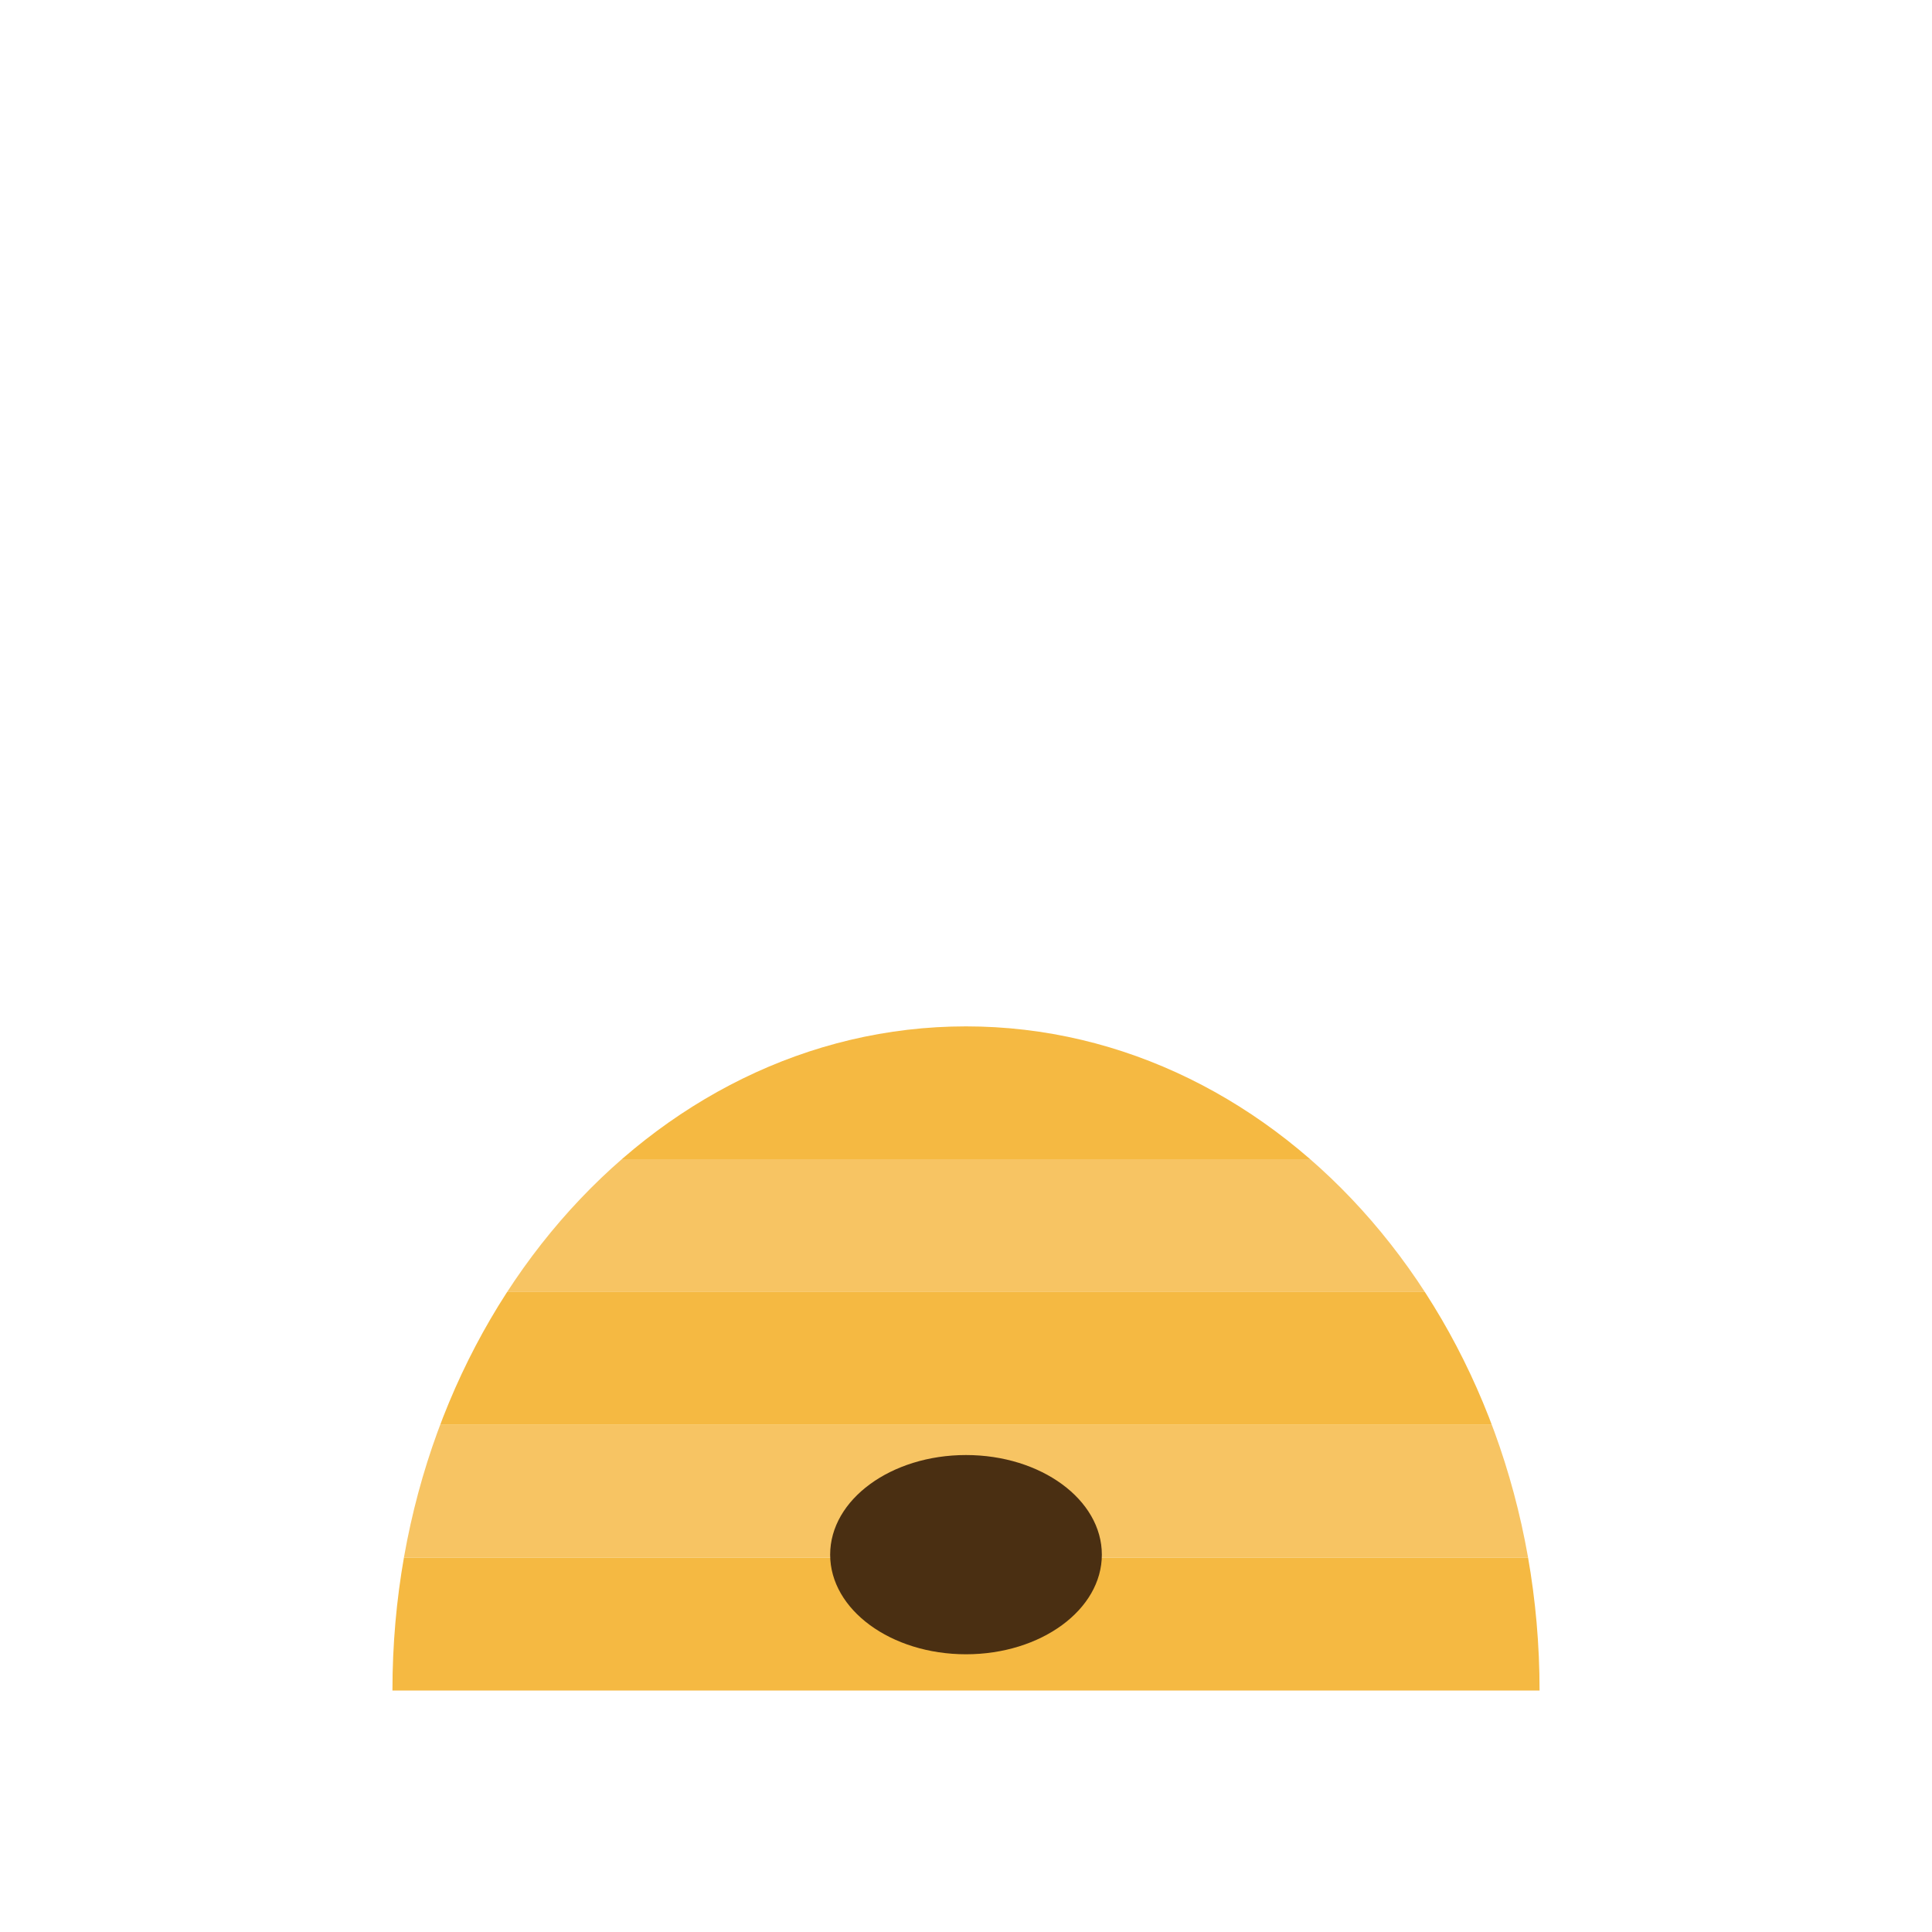
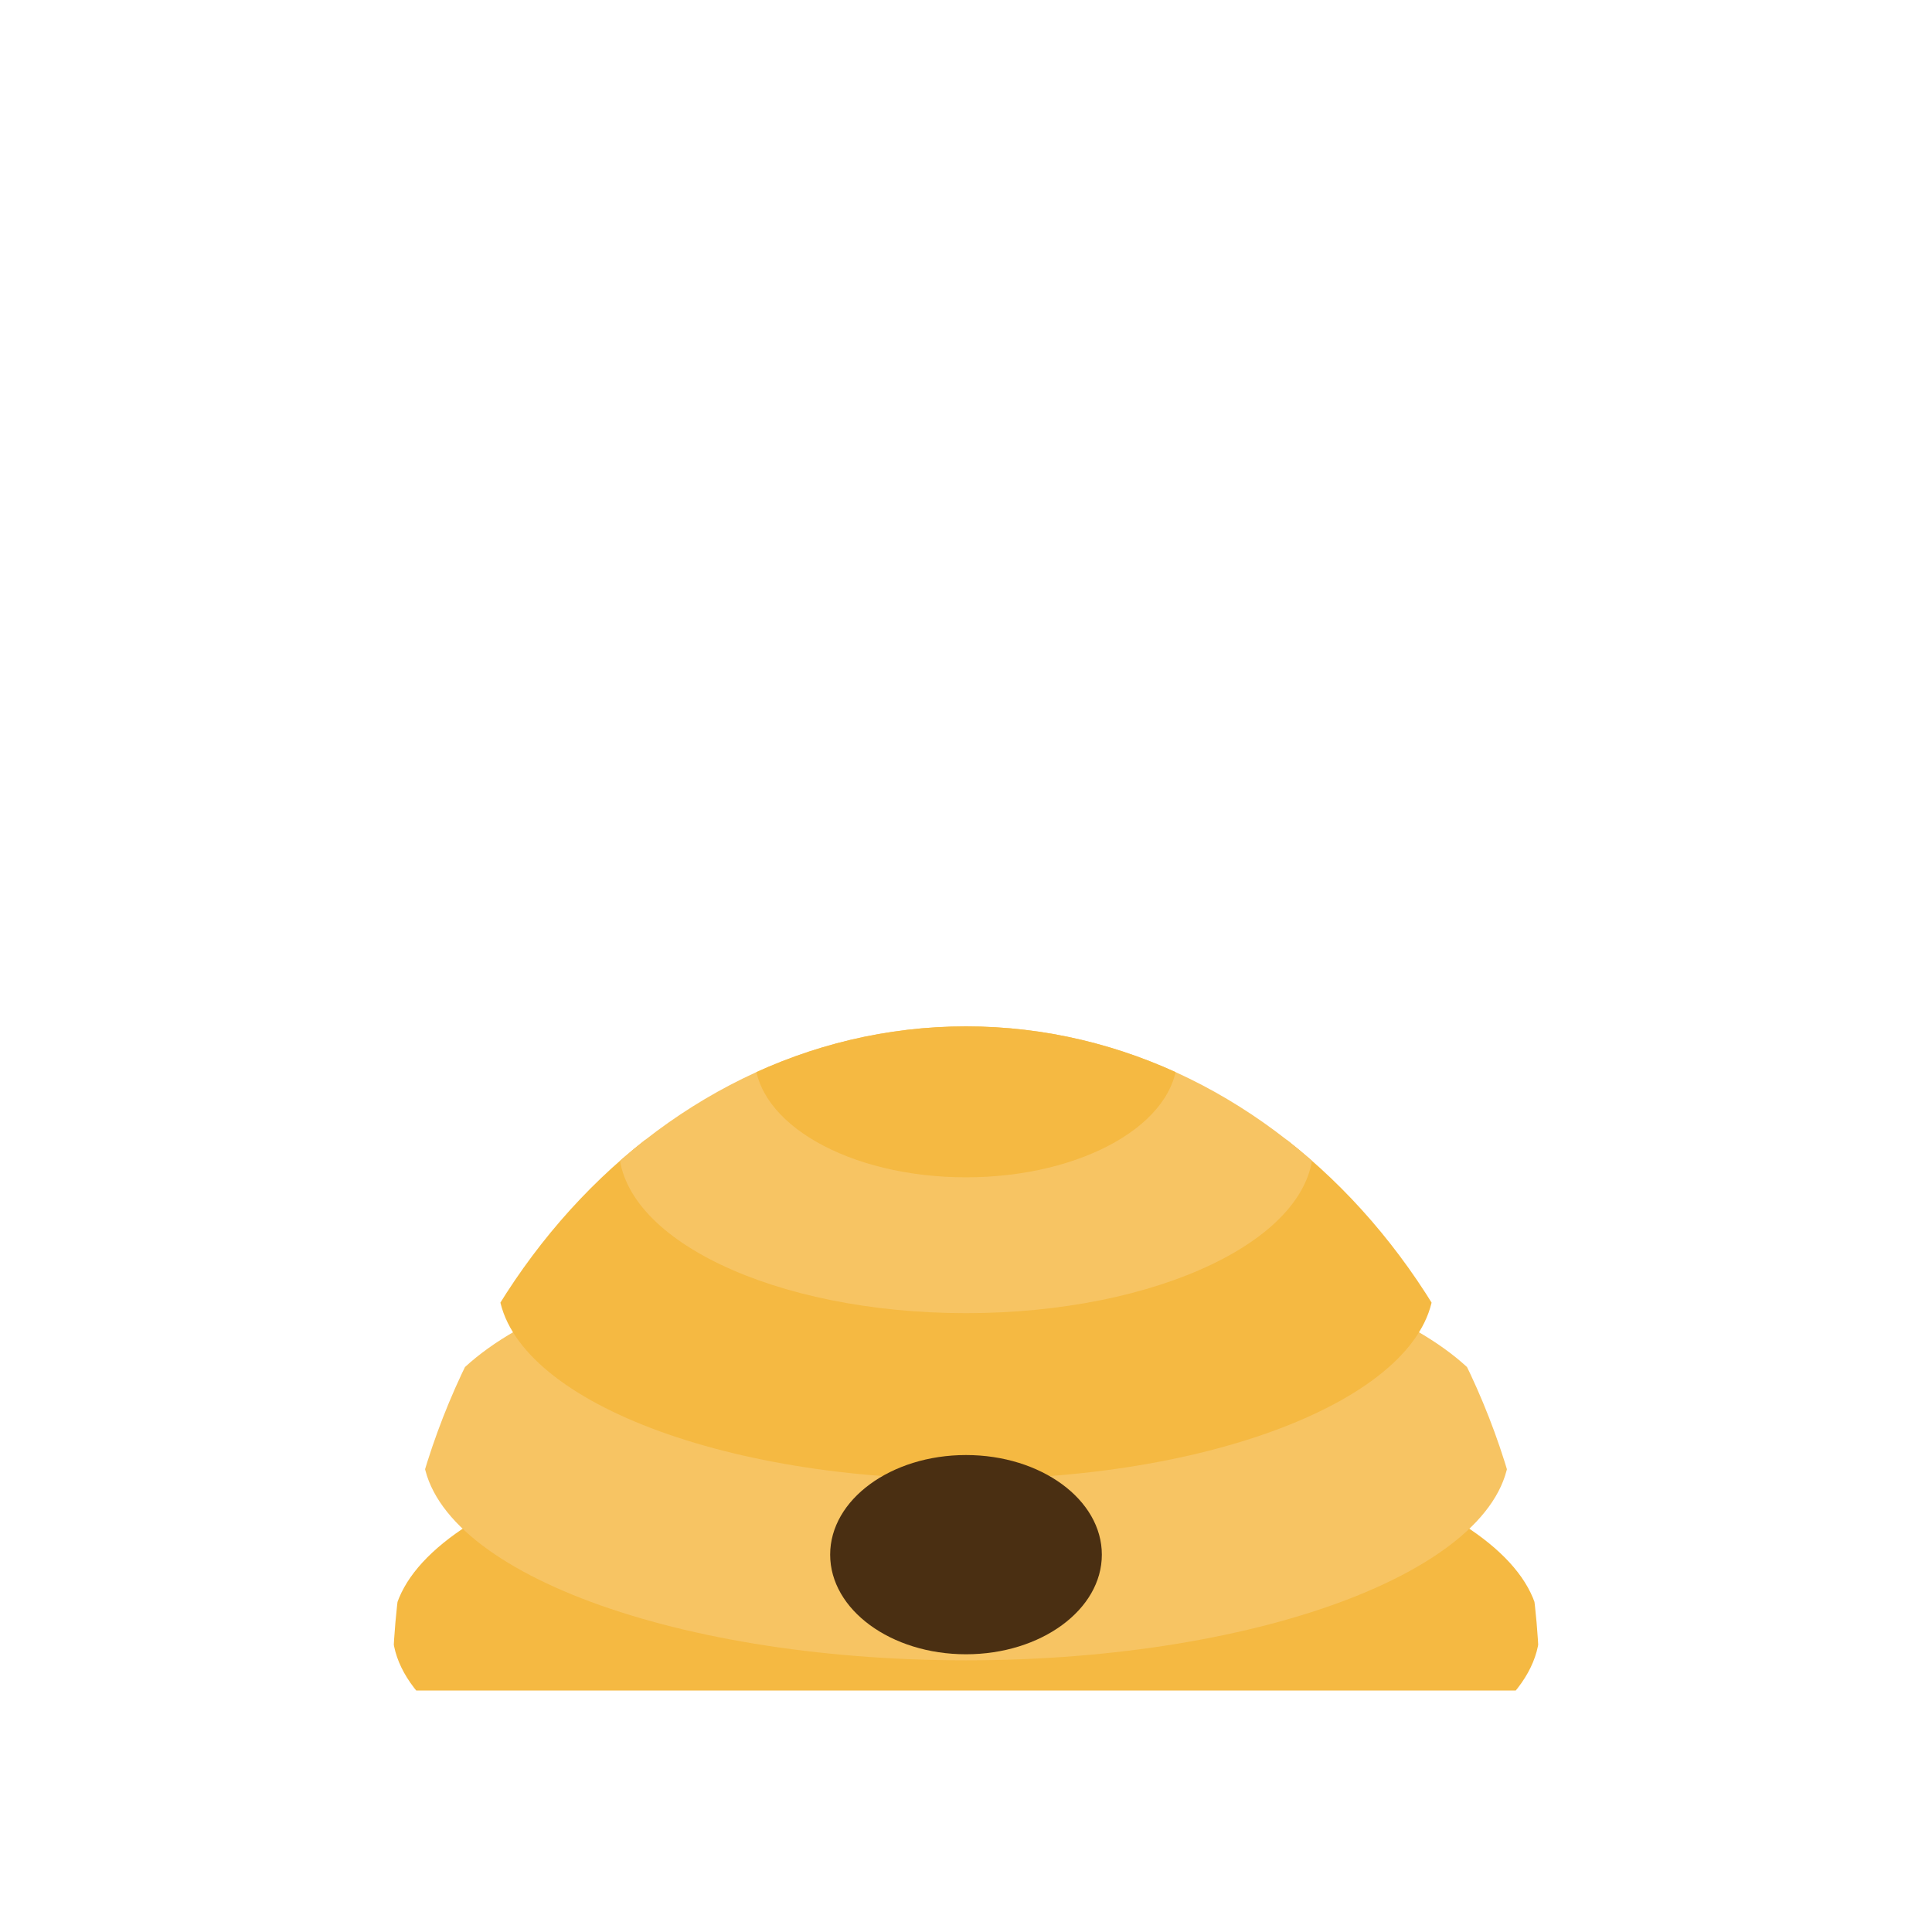
<svg xmlns="http://www.w3.org/2000/svg" viewBox="0 0 64 64">
  <defs>
    <clipPath id="hive-outline">
      <path d="M13,56 A19,22 0 0 1 51,56 L13,56 Z" />
    </clipPath>
  </defs>
  <g clip-path="url(#hive-outline)">
-     <rect x="0" y="34" width="64" height="4.4" fill="#f5b942" />
-     <rect x="0" y="38.4" width="64" height="4.4" fill="#f7c463" />
-     <rect x="0" y="42.8" width="64" height="4.4" fill="#f5b942" />
-     <rect x="0" y="47.2" width="64" height="4.4" fill="#f7c463" />
-     <rect x="0" y="51.6" width="64" height="4.4" fill="#f5b942" />
+     <ellipse cx="32" cy="54" rx="19" ry="7" fill="#f5b942" />
+     <ellipse cx="32" cy="48" rx="18" ry="7" fill="#f7c463" />
+     <ellipse cx="32" cy="42.5" rx="15.5" ry="6.5" fill="#f5b942" />
+     <ellipse cx="32" cy="38" rx="11.5" ry="5.5" fill="#f7c463" />
+     <ellipse cx="32" cy="35" rx="7" ry="4" fill="#f5b942" />
  </g>
  <ellipse cx="32" cy="51.5" rx="4.5" ry="3.3" fill="#4a2f12" />
</svg>
